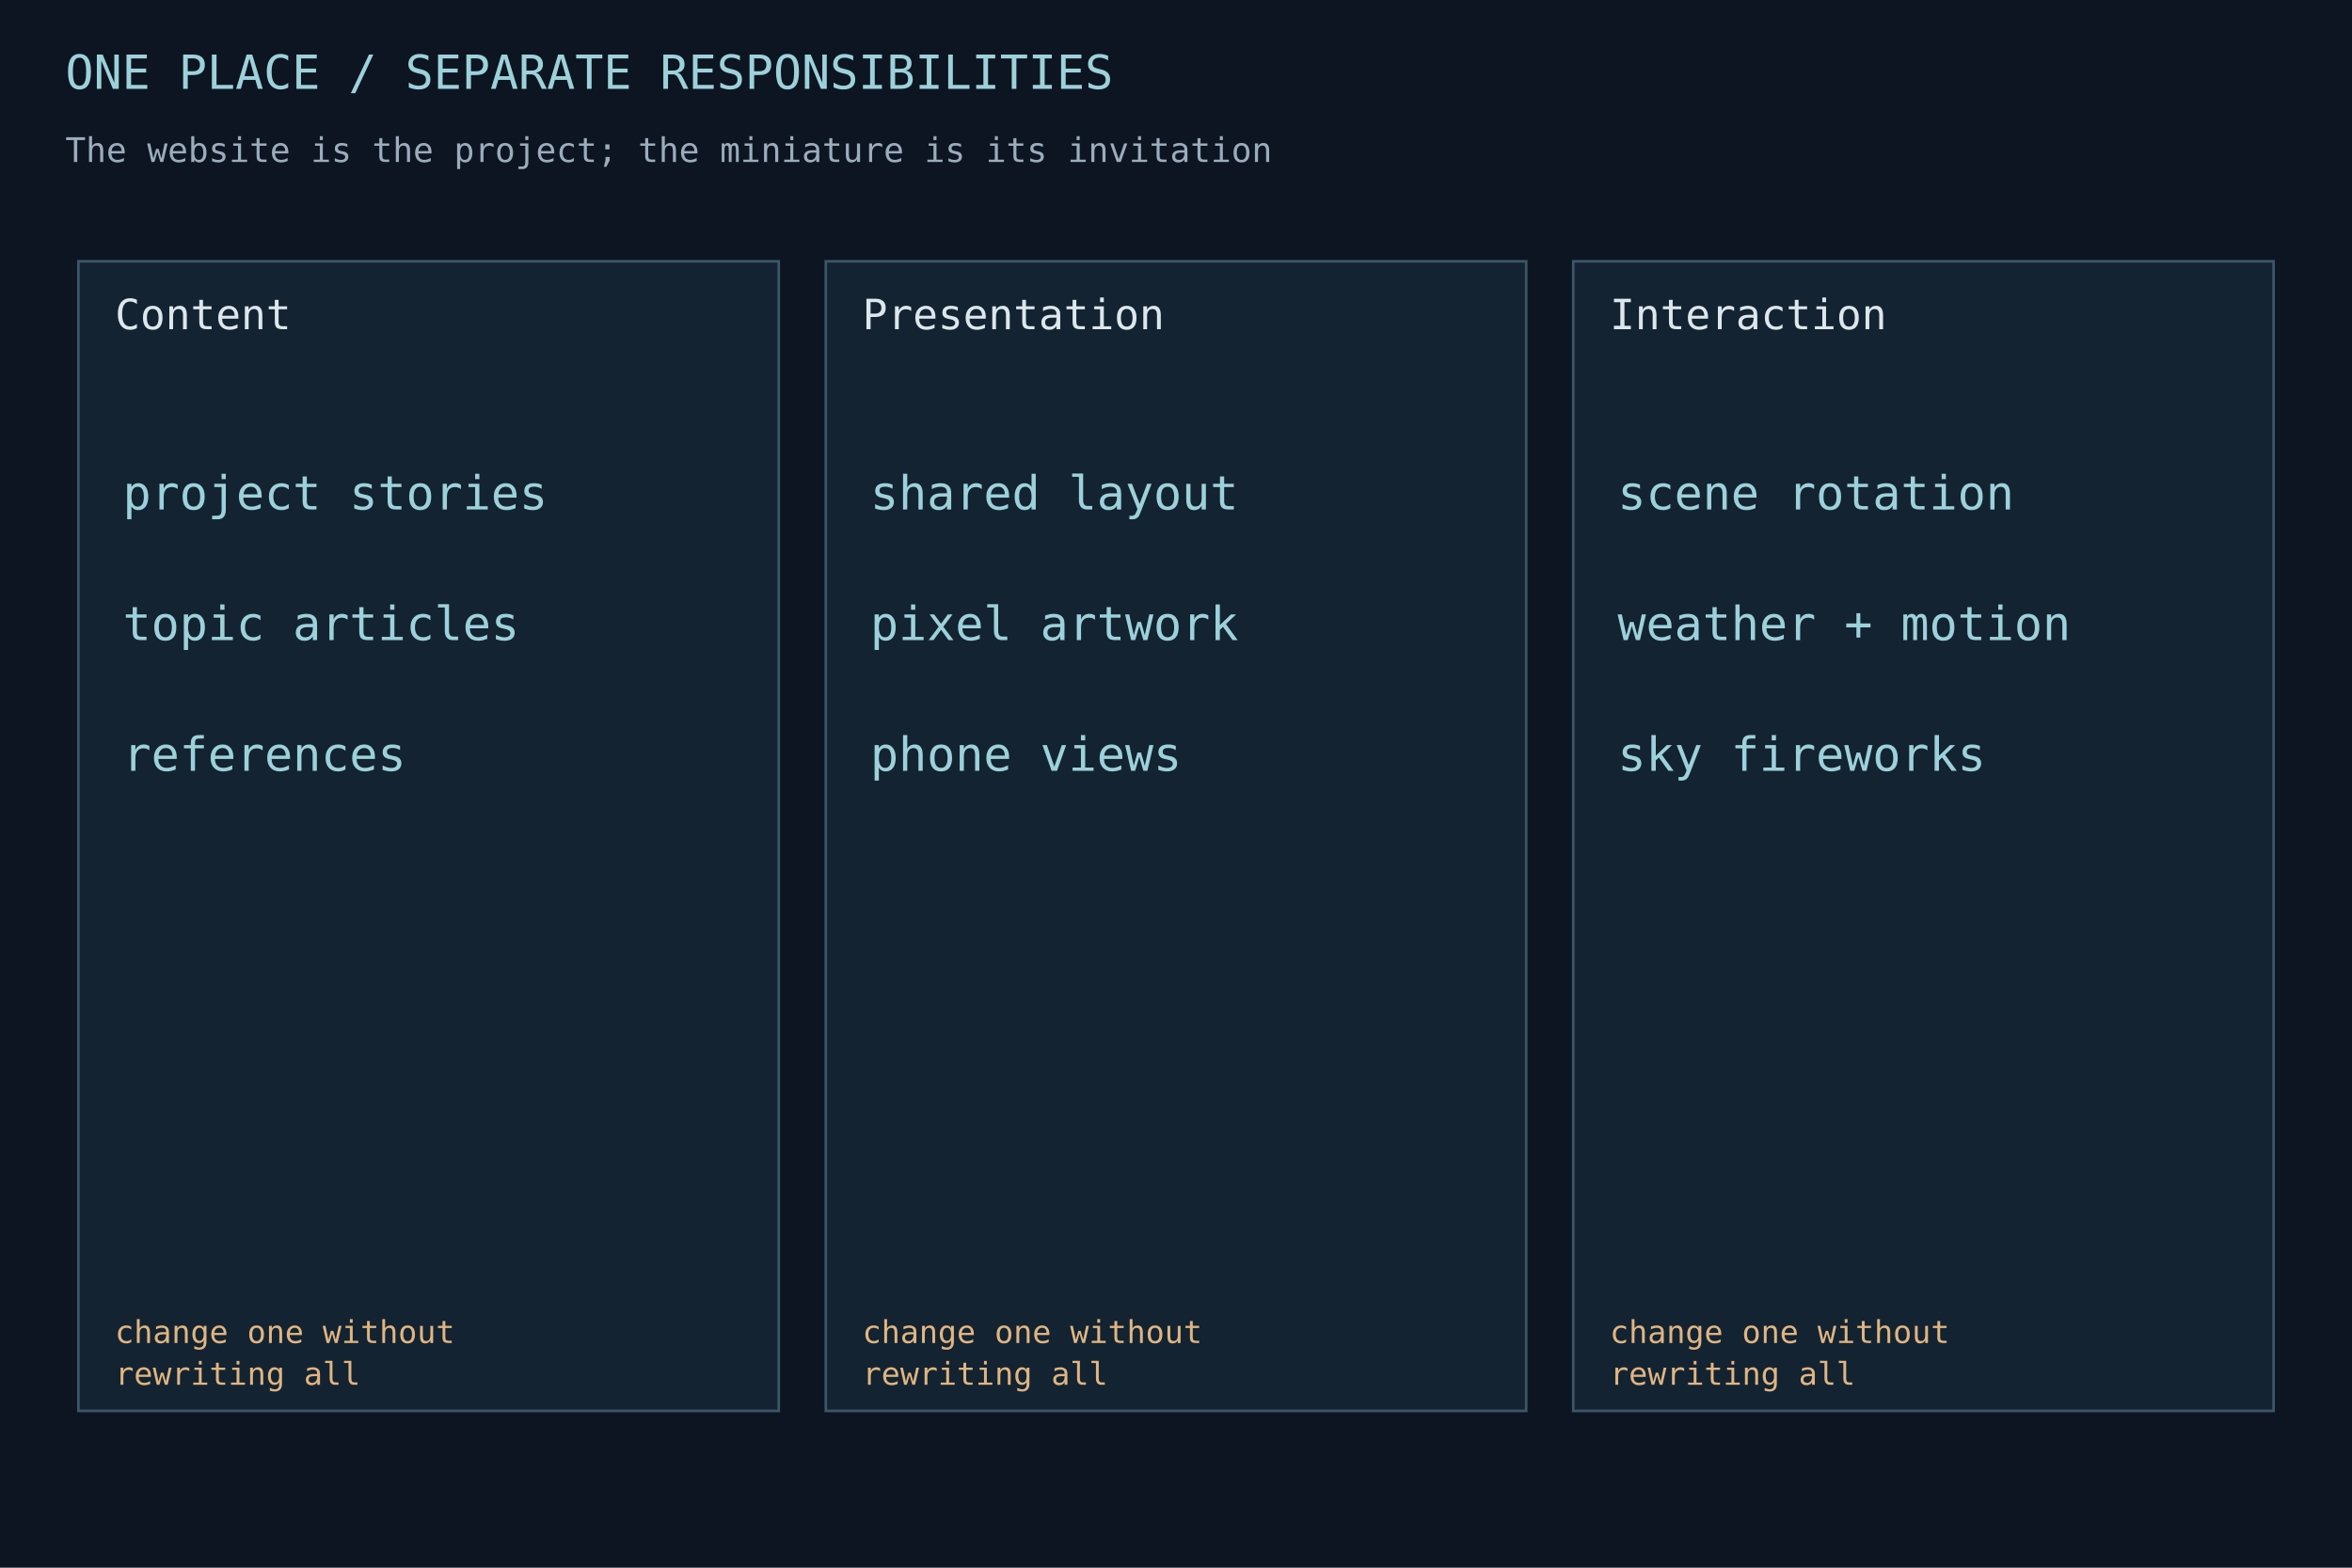
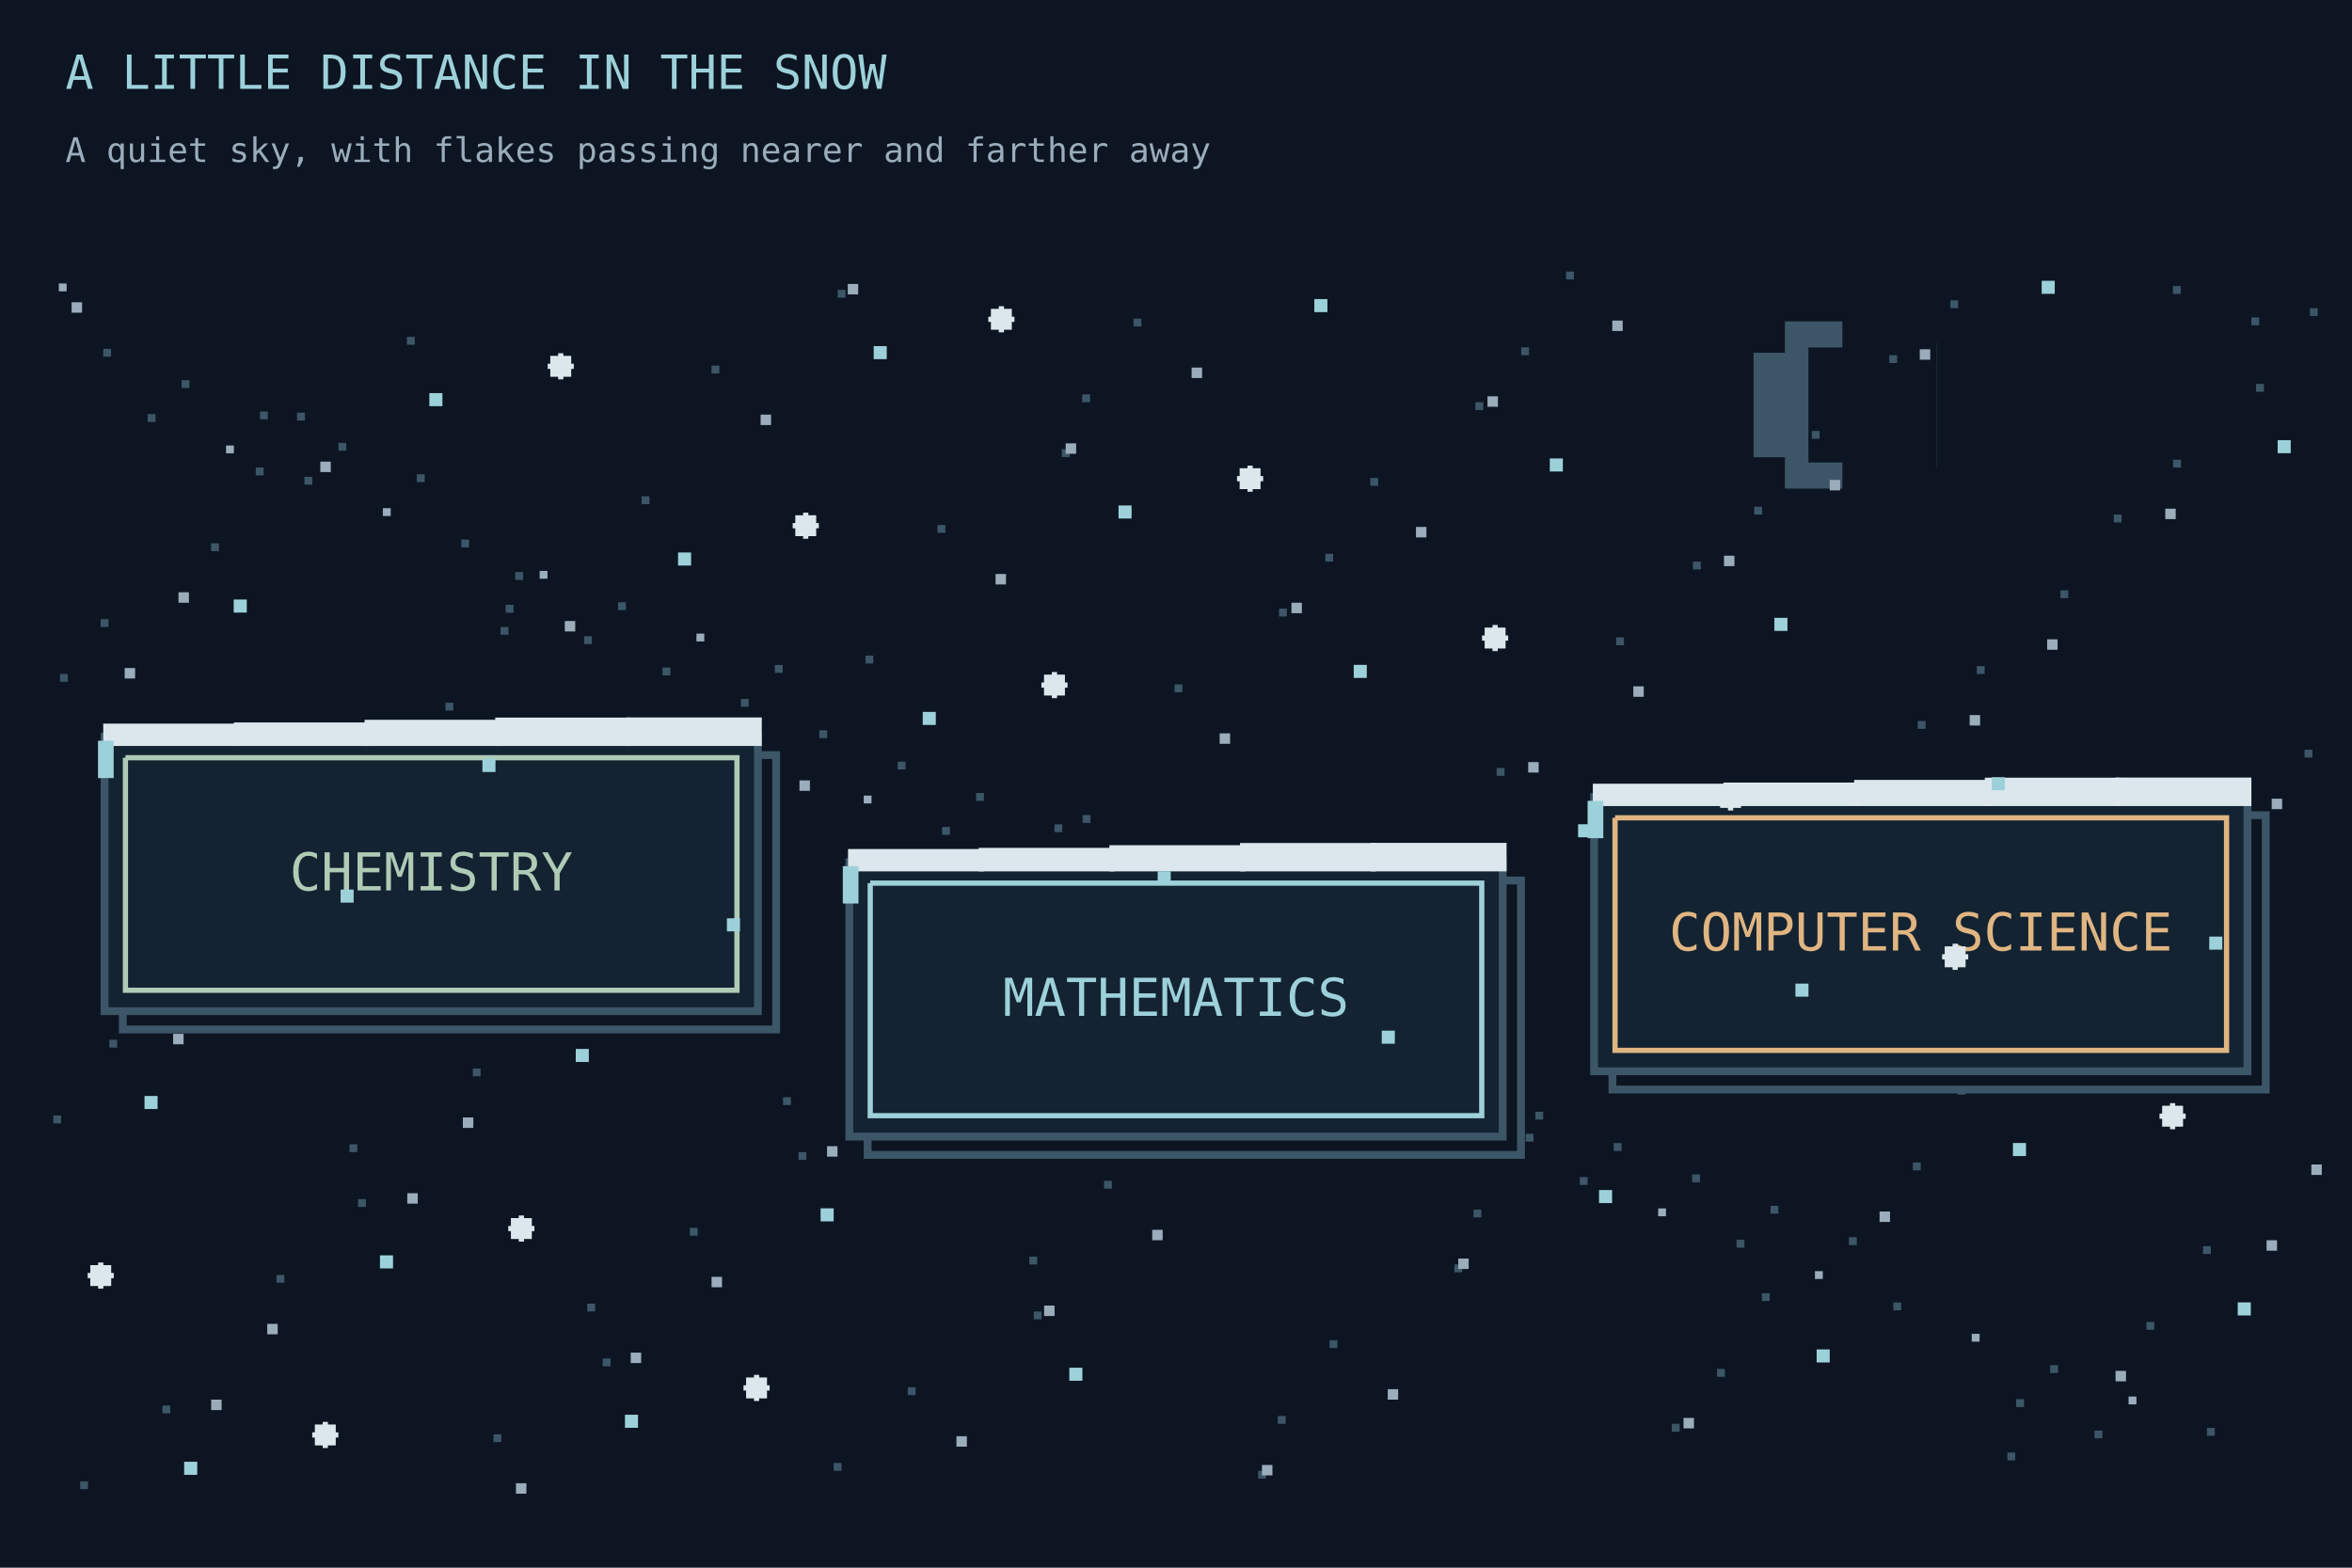
<svg xmlns="http://www.w3.org/2000/svg" width="900" height="600" viewBox="0 0 900 600">
  <rect width="100%" height="100%" fill="#0c1521" />
  <g font-family="ui-monospace, monospace">
-     <text x="25" y="34" font-size="18" fill="#9dd1da" text-anchor="start">ONE PLACE / SEPARATE RESPONSIBILITIES</text>
-     <text x="25" y="62" font-size="13" fill="#9bacbb" text-anchor="start">The website is the project; the miniature is its invitation</text>
-     <rect x="30.0" y="100" width="268.0" height="440" fill="#132331" stroke="#3c5667" stroke-width="1" />
-     <rect x="316.0" y="100" width="268.0" height="440" fill="#132331" stroke="#3c5667" stroke-width="1" />
-     <rect x="602.0" y="100" width="268.0" height="440" fill="#132331" stroke="#3c5667" stroke-width="1" />
-     <text x="44.0" y="126" font-size="16" fill="#dce7ed" text-anchor="start">Content</text>
-     <text x="47.0" y="195" font-size="18" fill="#9dd1da" text-anchor="start">project stories</text>
-     <text x="47.0" y="245" font-size="18" fill="#9dd1da" text-anchor="start">topic articles</text>
-     <text x="47.0" y="295" font-size="18" fill="#9dd1da" text-anchor="start">references</text>
-     <text x="44.0" y="514" font-size="12" fill="#e0b582" text-anchor="start">change one without</text>
-     <text x="44.0" y="530" font-size="12" fill="#e0b582" text-anchor="start">rewriting all</text>
-     <text x="330.0" y="126" font-size="16" fill="#dce7ed" text-anchor="start">Presentation</text>
-     <text x="333.0" y="195" font-size="18" fill="#9dd1da" text-anchor="start">shared layout</text>
-     <text x="333.0" y="245" font-size="18" fill="#9dd1da" text-anchor="start">pixel artwork</text>
-     <text x="333.0" y="295" font-size="18" fill="#9dd1da" text-anchor="start">phone views</text>
-     <text x="330.0" y="514" font-size="12" fill="#e0b582" text-anchor="start">change one without</text>
-     <text x="330.0" y="530" font-size="12" fill="#e0b582" text-anchor="start">rewriting all</text>
-     <text x="616.0" y="126" font-size="16" fill="#dce7ed" text-anchor="start">Interaction</text>
-     <text x="619.0" y="195" font-size="18" fill="#9dd1da" text-anchor="start">scene rotation</text>
-     <text x="619.0" y="245" font-size="18" fill="#9dd1da" text-anchor="start">weather + motion</text>
-     <text x="619.0" y="295" font-size="18" fill="#9dd1da" text-anchor="start">sky fireworks</text>
-     <text x="616.0" y="514" font-size="12" fill="#e0b582" text-anchor="start">change one without</text>
-     <text x="616.0" y="530" font-size="12" fill="#e0b582" text-anchor="start">rewriting all</text>
+     <text x="25" y="34" font-size="18" fill="#9dd1da" text-anchor="start">A LITTLE DISTANCE IN THE SNOW</text>
+     <text x="25" y="62" font-size="13" fill="#9bacbb" text-anchor="start">A quiet sky, with flakes passing nearer and farther away</text>
+     <rect x="23.0" y="109.0" width="2" height="2" fill="#9bacbb" stroke="#9bacbb" stroke-width="1" />
+     <rect x="160.0" y="182.0" width="2" height="2" fill="#3c5667" stroke="#3c5667" stroke-width="1" />
+     <rect x="297.0" y="255.0" width="2" height="2" fill="#3c5667" stroke="#3c5667" stroke-width="1" />
+     <rect x="434.0" y="328.0" width="2" height="2" fill="#3c5667" stroke="#3c5667" stroke-width="1" />
+     <rect x="571.0" y="401.0" width="2" height="2" fill="#9bacbb" stroke="#9bacbb" stroke-width="1" />
+     <rect x="708.0" y="474.0" width="2" height="2" fill="#3c5667" stroke="#3c5667" stroke-width="1" />
+     <rect x="845.0" y="547.0" width="2" height="2" fill="#3c5667" stroke="#3c5667" stroke-width="1" />
+     <rect x="130.0" y="170.0" width="2" height="2" fill="#3c5667" stroke="#3c5667" stroke-width="1" />
+     <rect x="267.0" y="243.0" width="2" height="2" fill="#9bacbb" stroke="#9bacbb" stroke-width="1" />
+     <rect x="404.0" y="316.0" width="2" height="2" fill="#3c5667" stroke="#3c5667" stroke-width="1" />
+     <rect x="541.0" y="389.0" width="2" height="2" fill="#3c5667" stroke="#3c5667" stroke-width="1" />
+     <rect x="678.0" y="462.0" width="2" height="2" fill="#3c5667" stroke="#3c5667" stroke-width="1" />
+     <rect x="815.0" y="535.0" width="2" height="2" fill="#9bacbb" stroke="#9bacbb" stroke-width="1" />
+     <rect x="100.0" y="158.0" width="2" height="2" fill="#3c5667" stroke="#3c5667" stroke-width="1" />
+     <rect x="237.0" y="231.0" width="2" height="2" fill="#3c5667" stroke="#3c5667" stroke-width="1" />
+     <rect x="374.0" y="304.0" width="2" height="2" fill="#3c5667" stroke="#3c5667" stroke-width="1" />
+     <rect x="511.0" y="377.0" width="2" height="2" fill="#9bacbb" stroke="#9bacbb" stroke-width="1" />
+     <rect x="648.0" y="450.0" width="2" height="2" fill="#3c5667" stroke="#3c5667" stroke-width="1" />
+     <rect x="785.0" y="523.0" width="2" height="2" fill="#3c5667" stroke="#3c5667" stroke-width="1" />
+     <rect x="70.0" y="146.0" width="2" height="2" fill="#3c5667" stroke="#3c5667" stroke-width="1" />
+     <rect x="207.0" y="219.0" width="2" height="2" fill="#9bacbb" stroke="#9bacbb" stroke-width="1" />
+     <rect x="344.0" y="292.0" width="2" height="2" fill="#3c5667" stroke="#3c5667" stroke-width="1" />
+     <rect x="481.0" y="365.0" width="2" height="2" fill="#3c5667" stroke="#3c5667" stroke-width="1" />
+     <rect x="618.0" y="438.0" width="2" height="2" fill="#3c5667" stroke="#3c5667" stroke-width="1" />
+     <rect x="755.0" y="511.0" width="2" height="2" fill="#9bacbb" stroke="#9bacbb" stroke-width="1" />
+     <rect x="40.0" y="134.0" width="2" height="2" fill="#3c5667" stroke="#3c5667" stroke-width="1" />
+     <rect x="177.0" y="207.0" width="2" height="2" fill="#3c5667" stroke="#3c5667" stroke-width="1" />
+     <rect x="314.0" y="280.0" width="2" height="2" fill="#3c5667" stroke="#3c5667" stroke-width="1" />
+     <rect x="451.0" y="353.0" width="2" height="2" fill="#9bacbb" stroke="#9bacbb" stroke-width="1" />
+     <rect x="588.0" y="426.0" width="2" height="2" fill="#3c5667" stroke="#3c5667" stroke-width="1" />
+     <rect x="725.0" y="499.0" width="2" height="2" fill="#3c5667" stroke="#3c5667" stroke-width="1" />
+     <rect x="862.0" y="122.0" width="2" height="2" fill="#3c5667" stroke="#3c5667" stroke-width="1" />
+     <rect x="147.0" y="195.0" width="2" height="2" fill="#9bacbb" stroke="#9bacbb" stroke-width="1" />
+     <rect x="284.0" y="268.0" width="2" height="2" fill="#3c5667" stroke="#3c5667" stroke-width="1" />
+     <rect x="421.0" y="341.0" width="2" height="2" fill="#3c5667" stroke="#3c5667" stroke-width="1" />
+     <rect x="558.0" y="414.0" width="2" height="2" fill="#3c5667" stroke="#3c5667" stroke-width="1" />
+     <rect x="695.0" y="487.0" width="2" height="2" fill="#9bacbb" stroke="#9bacbb" stroke-width="1" />
+     <rect x="832.0" y="110.0" width="2" height="2" fill="#3c5667" stroke="#3c5667" stroke-width="1" />
+     <rect x="117.0" y="183.0" width="2" height="2" fill="#3c5667" stroke="#3c5667" stroke-width="1" />
+     <rect x="254.0" y="256.0" width="2" height="2" fill="#3c5667" stroke="#3c5667" stroke-width="1" />
+     <rect x="391.0" y="329.0" width="2" height="2" fill="#9bacbb" stroke="#9bacbb" stroke-width="1" />
+     <rect x="528.0" y="402.0" width="2" height="2" fill="#3c5667" stroke="#3c5667" stroke-width="1" />
+     <rect x="665.0" y="475.0" width="2" height="2" fill="#3c5667" stroke="#3c5667" stroke-width="1" />
+     <rect x="802.0" y="548.0" width="2" height="2" fill="#3c5667" stroke="#3c5667" stroke-width="1" />
+     <rect x="87.0" y="171.0" width="2" height="2" fill="#9bacbb" stroke="#9bacbb" stroke-width="1" />
+     <rect x="224.0" y="244.0" width="2" height="2" fill="#3c5667" stroke="#3c5667" stroke-width="1" />
+     <rect x="361.0" y="317.0" width="2" height="2" fill="#3c5667" stroke="#3c5667" stroke-width="1" />
+     <rect x="498.0" y="390.0" width="2" height="2" fill="#3c5667" stroke="#3c5667" stroke-width="1" />
+     <rect x="635.0" y="463.0" width="2" height="2" fill="#9bacbb" stroke="#9bacbb" stroke-width="1" />
+     <rect x="772.0" y="536.0" width="2" height="2" fill="#3c5667" stroke="#3c5667" stroke-width="1" />
+     <rect x="57.0" y="159.0" width="2" height="2" fill="#3c5667" stroke="#3c5667" stroke-width="1" />
+     <rect x="194.0" y="232.0" width="2" height="2" fill="#3c5667" stroke="#3c5667" stroke-width="1" />
+     <rect x="331.0" y="305.0" width="2" height="2" fill="#9bacbb" stroke="#9bacbb" stroke-width="1" />
+     <rect x="468.0" y="378.0" width="2" height="2" fill="#3c5667" stroke="#3c5667" stroke-width="1" />
+     <rect x="605.0" y="451.0" width="2" height="2" fill="#3c5667" stroke="#3c5667" stroke-width="1" />
+     <polygon points="683.00,123.00 723.00,123.00 723.00,131.00 741.00,131.00 741.00,179.00 723.00,179.00 723.00,187.00 683.00,187.00 683.00,175.00 671.00,175.00 671.00,135.00 683.00,135.00" fill="#3c5667" />
+     <polygon points="705.00,121.00 741.00,121.00 741.00,189.00 705.00,189.00 705.00,177.00 692.00,177.00 692.00,133.00 705.00,133.00" fill="#0c1521" />
+     <rect x="884.38" y="118.44" width="2" height="2" fill="#3c5667" stroke="#3c5667" stroke-width="1" />
+     <rect x="98.373" y="179.44" width="2" height="2" fill="#3c5667" stroke="#3c5667" stroke-width="1" />
+     <rect x="192.056" y="240.44" width="2" height="2" fill="#3c5667" stroke="#3c5667" stroke-width="1" />
+     <rect x="287.228" y="301.44" width="2" height="2" fill="#3c5667" stroke="#3c5667" stroke-width="1" />
+     <rect x="380.986" y="362.44" width="2" height="2" fill="#3c5667" stroke="#3c5667" stroke-width="1" />
+     <rect x="471.091" y="423.44" width="2" height="2" fill="#3c5667" stroke="#3c5667" stroke-width="1" />
+     <rect x="557.025" y="484.44" width="2" height="2" fill="#3c5667" stroke="#3c5667" stroke-width="1" />
+     <rect x="640.229" y="545.44" width="2" height="2" fill="#3c5667" stroke="#3c5667" stroke-width="1" />
+     <rect x="723.429" y="136.44" width="2" height="2" fill="#3c5667" stroke="#3c5667" stroke-width="1" />
+     <rect x="809.353" y="197.44" width="2" height="2" fill="#3c5667" stroke="#3c5667" stroke-width="1" />
+     <rect x="23.448" y="258.44" width="2" height="2" fill="#3c5667" stroke="#3c5667" stroke-width="1" />
+     <rect x="117.198" y="319.44" width="2" height="2" fill="#3c5667" stroke="#3c5667" stroke-width="1" />
+     <rect x="212.37" y="380.44" width="2" height="2" fill="#3c5667" stroke="#3c5667" stroke-width="1" />
+     <rect x="306.061" y="441.44" width="2" height="2" fill="#3c5667" stroke="#3c5667" stroke-width="1" />
+     <rect x="396.064" y="502.44" width="2" height="2" fill="#3c5667" stroke="#3c5667" stroke-width="1" />
+     <rect x="481.908" y="563.44" width="2" height="2" fill="#3c5667" stroke="#3c5667" stroke-width="1" />
+     <rect x="565.077" y="154.44" width="2" height="2" fill="#3c5667" stroke="#3c5667" stroke-width="1" />
+     <rect x="648.314" y="215.44" width="2" height="2" fill="#3c5667" stroke="#3c5667" stroke-width="1" />
+     <rect x="734.329" y="276.44" width="2" height="2" fill="#3c5667" stroke="#3c5667" stroke-width="1" />
+     <rect x="824.525" y="337.44" width="2" height="2" fill="#3c5667" stroke="#3c5667" stroke-width="1" />
+     <rect x="42.341" y="398.44" width="2" height="2" fill="#3c5667" stroke="#3c5667" stroke-width="1" />
+     <rect x="137.512" y="459.44" width="2" height="2" fill="#3c5667" stroke="#3c5667" stroke-width="1" />
+     <rect x="231.134" y="520.44" width="2" height="2" fill="#3c5667" stroke="#3c5667" stroke-width="1" />
+     <rect x="321.035" y="111.44" width="2" height="2" fill="#3c5667" stroke="#3c5667" stroke-width="1" />
+     <rect x="406.79" y="172.44" width="2" height="2" fill="#3c5667" stroke="#3c5667" stroke-width="1" />
+     <rect x="489.926" y="233.44" width="2" height="2" fill="#3c5667" stroke="#3c5667" stroke-width="1" />
+     <rect x="573.201" y="294.44" width="2" height="2" fill="#3c5667" stroke="#3c5667" stroke-width="1" />
+     <rect x="659.306" y="355.44" width="2" height="2" fill="#3c5667" stroke="#3c5667" stroke-width="1" />
+     <rect x="749.605" y="416.44" width="2" height="2" fill="#3c5667" stroke="#3c5667" stroke-width="1" />
+     <rect x="843.485" y="477.44" width="2" height="2" fill="#3c5667" stroke="#3c5667" stroke-width="1" />
+     <rect x="62.652" y="538.44" width="2" height="2" fill="#3c5667" stroke="#3c5667" stroke-width="1" />
+     <rect x="156.205" y="129.44" width="2" height="2" fill="#3c5667" stroke="#3c5667" stroke-width="1" />
+     <rect x="246.003" y="190.44" width="2" height="2" fill="#3c5667" stroke="#3c5667" stroke-width="1" />
+     <rect x="331.671" y="251.44" width="2" height="2" fill="#3c5667" stroke="#3c5667" stroke-width="1" />
+     <rect x="414.775" y="312.44" width="2" height="2" fill="#3c5667" stroke="#3c5667" stroke-width="1" />
+     <rect x="498.089" y="373.44" width="2" height="2" fill="#3c5667" stroke="#3c5667" stroke-width="1" />
+     <rect x="584.287" y="434.44" width="2" height="2" fill="#3c5667" stroke="#3c5667" stroke-width="1" />
+     <rect x="674.687" y="495.44" width="2" height="2" fill="#3c5667" stroke="#3c5667" stroke-width="1" />
+     <rect x="768.63" y="556.44" width="2" height="2" fill="#3c5667" stroke="#3c5667" stroke-width="1" />
+     <rect x="863.791" y="147.44" width="2" height="2" fill="#3c5667" stroke="#3c5667" stroke-width="1" />
+     <rect x="81.274" y="208.44" width="2" height="2" fill="#3c5667" stroke="#3c5667" stroke-width="1" />
+     <rect x="170.969" y="269.44" width="2" height="2" fill="#3c5667" stroke="#3c5667" stroke-width="1" />
+     <rect x="256.549" y="330.44" width="2" height="2" fill="#3c5667" stroke="#3c5667" stroke-width="1" />
+     <rect x="339.624" y="391.44" width="2" height="2" fill="#3c5667" stroke="#3c5667" stroke-width="1" />
+     <rect x="422.979" y="452.44" width="2" height="2" fill="#3c5667" stroke="#3c5667" stroke-width="1" />
+     <rect x="509.27" y="513.44" width="2" height="2" fill="#3c5667" stroke="#3c5667" stroke-width="1" />
+     <rect x="599.77" y="104.44" width="2" height="2" fill="#3c5667" stroke="#3c5667" stroke-width="1" />
+     <rect x="693.775" y="165.44" width="2" height="2" fill="#3c5667" stroke="#3c5667" stroke-width="1" />
+     <rect x="788.93" y="226.44" width="2" height="2" fill="#3c5667" stroke="#3c5667" stroke-width="1" />
+     <rect x="882.34" y="287.44" width="2" height="2" fill="#3c5667" stroke="#3c5667" stroke-width="1" />
+     <rect x="95.932" y="348.44" width="2" height="2" fill="#3c5667" stroke="#3c5667" stroke-width="1" />
+     <rect x="181.427" y="409.44" width="2" height="2" fill="#3c5667" stroke="#3c5667" stroke-width="1" />
+     <rect x="264.473" y="470.44" width="2" height="2" fill="#3c5667" stroke="#3c5667" stroke-width="1" />
+     <rect x="347.871" y="531.44" width="2" height="2" fill="#3c5667" stroke="#3c5667" stroke-width="1" />
+     <rect x="434.255" y="122.44" width="2" height="2" fill="#3c5667" stroke="#3c5667" stroke-width="1" />
+     <rect x="524.856" y="183.44" width="2" height="2" fill="#3c5667" stroke="#3c5667" stroke-width="1" />
+     <rect x="618.921" y="244.44" width="2" height="2" fill="#3c5667" stroke="#3c5667" stroke-width="1" />
+     <rect x="714.067" y="305.44" width="2" height="2" fill="#3c5667" stroke="#3c5667" stroke-width="1" />
+     <rect x="807.404" y="366.44" width="2" height="2" fill="#3c5667" stroke="#3c5667" stroke-width="1" />
+     <rect x="20.893" y="427.44" width="2" height="2" fill="#3c5667" stroke="#3c5667" stroke-width="1" />
+     <rect x="106.303" y="488.44" width="2" height="2" fill="#3c5667" stroke="#3c5667" stroke-width="1" />
+     <rect x="189.322" y="549.44" width="2" height="2" fill="#3c5667" stroke="#3c5667" stroke-width="1" />
+     <rect x="272.765" y="140.44" width="2" height="2" fill="#3c5667" stroke="#3c5667" stroke-width="1" />
+     <rect x="359.243" y="201.44" width="2" height="2" fill="#3c5667" stroke="#3c5667" stroke-width="1" />
+     <rect x="449.944" y="262.44" width="2" height="2" fill="#3c5667" stroke="#3c5667" stroke-width="1" />
+     <rect x="544.068" y="323.44" width="2" height="2" fill="#3c5667" stroke="#3c5667" stroke-width="1" />
+     <rect x="639.204" y="384.44" width="2" height="2" fill="#3c5667" stroke="#3c5667" stroke-width="1" />
+     <rect x="732.466" y="445.44" width="2" height="2" fill="#3c5667" stroke="#3c5667" stroke-width="1" />
+     <rect x="821.851" y="506.44" width="2" height="2" fill="#3c5667" stroke="#3c5667" stroke-width="1" />
+     <rect x="31.177" y="567.44" width="2" height="2" fill="#3c5667" stroke="#3c5667" stroke-width="1" />
+     <rect x="114.172" y="158.44" width="2" height="2" fill="#3c5667" stroke="#3c5667" stroke-width="1" />
+     <rect x="197.66" y="219.44" width="2" height="2" fill="#3c5667" stroke="#3c5667" stroke-width="1" />
+     <rect x="284.234" y="280.44" width="2" height="2" fill="#3c5667" stroke="#3c5667" stroke-width="1" />
+     <rect x="375.034" y="341.44" width="2" height="2" fill="#3c5667" stroke="#3c5667" stroke-width="1" />
+     <rect x="469.215" y="402.44" width="2" height="2" fill="#3c5667" stroke="#3c5667" stroke-width="1" />
+     <rect x="564.339" y="463.44" width="2" height="2" fill="#3c5667" stroke="#3c5667" stroke-width="1" />
+     <rect x="657.526" y="524.44" width="2" height="2" fill="#3c5667" stroke="#3c5667" stroke-width="1" />
+     <rect x="746.807" y="115.44" width="2" height="2" fill="#3c5667" stroke="#3c5667" stroke-width="1" />
+     <rect x="832.05" y="176.44" width="2" height="2" fill="#3c5667" stroke="#3c5667" stroke-width="1" />
+     <rect x="39.022" y="237.44" width="2" height="2" fill="#3c5667" stroke="#3c5667" stroke-width="1" />
+     <rect x="122.557" y="298.44" width="2" height="2" fill="#3c5667" stroke="#3c5667" stroke-width="1" />
+     <rect x="209.227" y="359.44" width="2" height="2" fill="#3c5667" stroke="#3c5667" stroke-width="1" />
+     <rect x="300.127" y="420.44" width="2" height="2" fill="#3c5667" stroke="#3c5667" stroke-width="1" />
+     <rect x="394.363" y="481.44" width="2" height="2" fill="#3c5667" stroke="#3c5667" stroke-width="1" />
+     <rect x="489.473" y="542.44" width="2" height="2" fill="#3c5667" stroke="#3c5667" stroke-width="1" />
+     <rect x="582.583" y="133.44" width="2" height="2" fill="#3c5667" stroke="#3c5667" stroke-width="1" />
+     <rect x="671.76" y="194.44" width="2" height="2" fill="#3c5667" stroke="#3c5667" stroke-width="1" />
+     <rect x="756.922" y="255.44" width="2" height="2" fill="#3c5667" stroke="#3c5667" stroke-width="1" />
+     <rect x="839.872" y="316.44" width="2" height="2" fill="#3c5667" stroke="#3c5667" stroke-width="1" />
+     <rect x="47.457" y="377.44" width="2" height="2" fill="#3c5667" stroke="#3c5667" stroke-width="1" />
+     <rect x="134.223" y="438.44" width="2" height="2" fill="#3c5667" stroke="#3c5667" stroke-width="1" />
+     <rect x="225.221" y="499.44" width="2" height="2" fill="#3c5667" stroke="#3c5667" stroke-width="1" />
+     <rect x="319.511" y="560.44" width="2" height="2" fill="#3c5667" stroke="#3c5667" stroke-width="1" />
+     <rect x="414.605" y="151.44" width="2" height="2" fill="#3c5667" stroke="#3c5667" stroke-width="1" />
+     <rect x="507.638" y="212.44" width="2" height="2" fill="#3c5667" stroke="#3c5667" stroke-width="1" />
+     <rect x="68.797" y="227.18" width="3" height="3" fill="#9bacbb" stroke="#9bacbb" stroke-width="1" />
+     <rect x="158.79" y="288.18" width="3" height="3" fill="#9bacbb" stroke="#9bacbb" stroke-width="1" />
+     <rect x="252.473" y="349.18" width="3" height="3" fill="#9bacbb" stroke="#9bacbb" stroke-width="1" />
+     <rect x="347.645" y="410.18" width="3" height="3" fill="#9bacbb" stroke="#9bacbb" stroke-width="1" />
+     <rect x="441.402" y="471.18" width="3" height="3" fill="#9bacbb" stroke="#9bacbb" stroke-width="1" />
+     <rect x="531.508" y="532.18" width="3" height="3" fill="#9bacbb" stroke="#9bacbb" stroke-width="1" />
+     <rect x="617.442" y="123.18" width="3" height="3" fill="#9bacbb" stroke="#9bacbb" stroke-width="1" />
+     <rect x="700.646" y="184.18" width="3" height="3" fill="#9bacbb" stroke="#9bacbb" stroke-width="1" />
+     <rect x="783.846" y="245.18" width="3" height="3" fill="#9bacbb" stroke="#9bacbb" stroke-width="1" />
+     <rect x="869.77" y="306.18" width="3" height="3" fill="#9bacbb" stroke="#9bacbb" stroke-width="1" />
+     <rect x="83.865" y="367.18" width="3" height="3" fill="#9bacbb" stroke="#9bacbb" stroke-width="1" />
+     <rect x="177.615" y="428.18" width="3" height="3" fill="#9bacbb" stroke="#9bacbb" stroke-width="1" />
+     <rect x="272.787" y="489.18" width="3" height="3" fill="#9bacbb" stroke="#9bacbb" stroke-width="1" />
+     <rect x="366.478" y="550.18" width="3" height="3" fill="#9bacbb" stroke="#9bacbb" stroke-width="1" />
+     <rect x="456.481" y="141.18" width="3" height="3" fill="#9bacbb" stroke="#9bacbb" stroke-width="1" />
+     <rect x="542.325" y="202.18" width="3" height="3" fill="#9bacbb" stroke="#9bacbb" stroke-width="1" />
+     <rect x="625.494" y="263.18" width="3" height="3" fill="#9bacbb" stroke="#9bacbb" stroke-width="1" />
+     <rect x="708.731" y="324.18" width="3" height="3" fill="#9bacbb" stroke="#9bacbb" stroke-width="1" />
+     <rect x="794.745" y="385.18" width="3" height="3" fill="#9bacbb" stroke="#9bacbb" stroke-width="1" />
+     <rect x="884.942" y="446.18" width="3" height="3" fill="#9bacbb" stroke="#9bacbb" stroke-width="1" />
+     <rect x="102.758" y="507.18" width="3" height="3" fill="#9bacbb" stroke="#9bacbb" stroke-width="1" />
+     <rect x="197.929" y="568.18" width="3" height="3" fill="#9bacbb" stroke="#9bacbb" stroke-width="1" />
+     <rect x="291.551" y="159.18" width="3" height="3" fill="#9bacbb" stroke="#9bacbb" stroke-width="1" />
+     <rect x="381.452" y="220.18" width="3" height="3" fill="#9bacbb" stroke="#9bacbb" stroke-width="1" />
+     <rect x="467.207" y="281.18" width="3" height="3" fill="#9bacbb" stroke="#9bacbb" stroke-width="1" />
+     <rect x="550.343" y="342.18" width="3" height="3" fill="#9bacbb" stroke="#9bacbb" stroke-width="1" />
+     <rect x="633.617" y="403.18" width="3" height="3" fill="#9bacbb" stroke="#9bacbb" stroke-width="1" />
+     <rect x="719.723" y="464.18" width="3" height="3" fill="#9bacbb" stroke="#9bacbb" stroke-width="1" />
+     <rect x="810.022" y="525.18" width="3" height="3" fill="#9bacbb" stroke="#9bacbb" stroke-width="1" />
+     <rect x="27.902" y="116.18" width="3" height="3" fill="#9bacbb" stroke="#9bacbb" stroke-width="1" />
+     <rect x="123.069" y="177.18" width="3" height="3" fill="#9bacbb" stroke="#9bacbb" stroke-width="1" />
+     <rect x="216.622" y="238.18" width="3" height="3" fill="#9bacbb" stroke="#9bacbb" stroke-width="1" />
+     <rect x="306.42" y="299.18" width="3" height="3" fill="#9bacbb" stroke="#9bacbb" stroke-width="1" />
+     <rect x="392.087" y="360.18" width="3" height="3" fill="#9bacbb" stroke="#9bacbb" stroke-width="1" />
+     <rect x="475.192" y="421.18" width="3" height="3" fill="#9bacbb" stroke="#9bacbb" stroke-width="1" />
+     <rect x="558.506" y="482.18" width="3" height="3" fill="#9bacbb" stroke="#9bacbb" stroke-width="1" />
+     <rect x="644.704" y="543.18" width="3" height="3" fill="#9bacbb" stroke="#9bacbb" stroke-width="1" />
+     <rect x="735.103" y="134.18" width="3" height="3" fill="#9bacbb" stroke="#9bacbb" stroke-width="1" />
+     <rect x="829.047" y="195.18" width="3" height="3" fill="#9bacbb" stroke="#9bacbb" stroke-width="1" />
+     <rect x="48.208" y="256.18" width="3" height="3" fill="#9bacbb" stroke="#9bacbb" stroke-width="1" />
+     <rect x="141.691" y="317.18" width="3" height="3" fill="#9bacbb" stroke="#9bacbb" stroke-width="1" />
+     <rect x="231.386" y="378.18" width="3" height="3" fill="#9bacbb" stroke="#9bacbb" stroke-width="1" />
+     <rect x="316.966" y="439.18" width="3" height="3" fill="#9bacbb" stroke="#9bacbb" stroke-width="1" />
+     <rect x="400.041" y="500.18" width="3" height="3" fill="#9bacbb" stroke="#9bacbb" stroke-width="1" />
+     <rect x="483.396" y="561.18" width="3" height="3" fill="#9bacbb" stroke="#9bacbb" stroke-width="1" />
+     <rect x="569.687" y="152.18" width="3" height="3" fill="#9bacbb" stroke="#9bacbb" stroke-width="1" />
+     <rect x="660.187" y="213.18" width="3" height="3" fill="#9bacbb" stroke="#9bacbb" stroke-width="1" />
+     <rect x="754.192" y="274.18" width="3" height="3" fill="#9bacbb" stroke="#9bacbb" stroke-width="1" />
+     <rect x="849.347" y="335.18" width="3" height="3" fill="#9bacbb" stroke="#9bacbb" stroke-width="1" />
+     <rect x="66.757" y="396.18" width="3" height="3" fill="#9bacbb" stroke="#9bacbb" stroke-width="1" />
+     <rect x="156.349" y="457.18" width="3" height="3" fill="#9bacbb" stroke="#9bacbb" stroke-width="1" />
+     <rect x="241.844" y="518.18" width="3" height="3" fill="#9bacbb" stroke="#9bacbb" stroke-width="1" />
+     <rect x="324.89" y="109.18" width="3" height="3" fill="#9bacbb" stroke="#9bacbb" stroke-width="1" />
+     <rect x="408.288" y="170.18" width="3" height="3" fill="#9bacbb" stroke="#9bacbb" stroke-width="1" />
+     <rect x="494.672" y="231.18" width="3" height="3" fill="#9bacbb" stroke="#9bacbb" stroke-width="1" />
+     <rect x="585.273" y="292.18" width="3" height="3" fill="#9bacbb" stroke="#9bacbb" stroke-width="1" />
+     <rect x="679.338" y="353.18" width="3" height="3" fill="#9bacbb" stroke="#9bacbb" stroke-width="1" />
+     <rect x="774.484" y="414.18" width="3" height="3" fill="#9bacbb" stroke="#9bacbb" stroke-width="1" />
+     <rect x="867.821" y="475.18" width="3" height="3" fill="#9bacbb" stroke="#9bacbb" stroke-width="1" />
+     <rect x="81.31" y="536.18" width="3" height="3" fill="#9bacbb" stroke="#9bacbb" stroke-width="1" />
+     <rect x="47" y="289" width="250" height="105" fill="#0c1521" stroke="#3c5667" stroke-width="3" />
+     <rect x="40" y="282" width="250" height="105" fill="#132331" stroke="#3c5667" stroke-width="3" />
+     <polyline points="48.00,290.00 282.00,290.00 282.00,379.00 48.00,379.00 48.00,290.00" fill="none" stroke="#afcbb6" stroke-width="2" />
+     <text x="165.0" y="340.8" font-size="20" fill="#afcbb6" text-anchor="middle">CHEMISTRY</text>
+     <rect x="40.0" y="277.45" width="51.0" height="7.55" fill="#dce7ed" stroke="#dce7ed" stroke-width="1" />
+     <rect x="90.0" y="277.002" width="51.0" height="7.998" fill="#dce7ed" stroke="#dce7ed" stroke-width="1" />
+     <rect x="140.0" y="275.987" width="51.0" height="9.013" fill="#dce7ed" stroke="#dce7ed" stroke-width="1" />
+     <rect x="190.0" y="275.145" width="51.0" height="9.855" fill="#dce7ed" stroke="#dce7ed" stroke-width="1" />
+     <rect x="240.0" y="275.093" width="51.0" height="9.907" fill="#dce7ed" stroke="#dce7ed" stroke-width="1" />
+     <rect x="38" y="284" width="5" height="13.3" fill="#9dd1da" stroke="#9dd1da" stroke-width="1" />
+     <rect x="332" y="337" width="250" height="105" fill="#0c1521" stroke="#3c5667" stroke-width="3" />
+     <rect x="325" y="330" width="250" height="105" fill="#132331" stroke="#3c5667" stroke-width="3" />
+     <polyline points="333.00,338.00 567.00,338.00 567.00,427.00 333.00,427.00 333.00,338.00" fill="none" stroke="#9dd1da" stroke-width="2" />
+     <text x="450.0" y="388.8" font-size="20" fill="#9dd1da" text-anchor="middle">MATHEMATICS</text>
+     <rect x="325.0" y="325.45" width="51.0" height="7.55" fill="#dce7ed" stroke="#dce7ed" stroke-width="1" />
+     <rect x="375.0" y="325.002" width="51.0" height="7.998" fill="#dce7ed" stroke="#dce7ed" stroke-width="1" />
+     <rect x="425.0" y="323.987" width="51.0" height="9.013" fill="#dce7ed" stroke="#dce7ed" stroke-width="1" />
+     <rect x="475.0" y="323.145" width="51.0" height="9.855" fill="#dce7ed" stroke="#dce7ed" stroke-width="1" />
+     <rect x="525.0" y="323.093" width="51.0" height="9.907" fill="#dce7ed" stroke="#dce7ed" stroke-width="1" />
+     <rect x="323" y="332" width="5" height="13.3" fill="#9dd1da" stroke="#9dd1da" stroke-width="1" />
+     <rect x="617" y="312" width="250" height="105" fill="#0c1521" stroke="#3c5667" stroke-width="3" />
+     <rect x="610" y="305" width="250" height="105" fill="#132331" stroke="#3c5667" stroke-width="3" />
+     <polyline points="618.00,313.00 852.00,313.00 852.00,402.00 618.00,402.00 618.00,313.00" fill="none" stroke="#e0b582" stroke-width="2" />
+     <text x="735.0" y="363.8" font-size="20" fill="#e0b582" text-anchor="middle">COMPUTER SCIENCE</text>
+     <rect x="610.0" y="300.45" width="51.0" height="7.55" fill="#dce7ed" stroke="#dce7ed" stroke-width="1" />
+     <rect x="660.0" y="300.002" width="51.0" height="7.998" fill="#dce7ed" stroke="#dce7ed" stroke-width="1" />
+     <rect x="710.0" y="298.987" width="51.0" height="9.013" fill="#dce7ed" stroke="#dce7ed" stroke-width="1" />
+     <rect x="760.0" y="298.145" width="51.0" height="9.855" fill="#dce7ed" stroke="#dce7ed" stroke-width="1" />
+     <rect x="810.0" y="298.093" width="51.0" height="9.907" fill="#dce7ed" stroke="#dce7ed" stroke-width="1" />
+     <rect x="608" y="307" width="5" height="13.3" fill="#9dd1da" stroke="#9dd1da" stroke-width="1" />
+     <rect x="130.827" y="340.96" width="4" height="4" fill="#9dd1da" stroke="#9dd1da" stroke-width="1" />
+     <rect x="220.819" y="401.96" width="4" height="4" fill="#9dd1da" stroke="#9dd1da" stroke-width="1" />
+     <rect x="314.503" y="462.96" width="4" height="4" fill="#9dd1da" stroke="#9dd1da" stroke-width="1" />
+     <rect x="409.675" y="523.96" width="4" height="4" fill="#9dd1da" stroke="#9dd1da" stroke-width="1" />
+     <rect x="503.432" y="114.96" width="4" height="4" fill="#9dd1da" stroke="#9dd1da" stroke-width="1" />
+     <rect x="593.538" y="175.96" width="4" height="4" fill="#9dd1da" stroke="#9dd1da" stroke-width="1" />
+     <rect x="679.471" y="236.96" width="4" height="4" fill="#9dd1da" stroke="#9dd1da" stroke-width="1" />
+     <rect x="762.675" y="297.96" width="4" height="4" fill="#9dd1da" stroke="#9dd1da" stroke-width="1" />
+     <rect x="845.875" y="358.96" width="4" height="4" fill="#9dd1da" stroke="#9dd1da" stroke-width="1" />
+     <rect x="55.8" y="419.96" width="4" height="4" fill="#9dd1da" stroke="#9dd1da" stroke-width="1" />
+     <rect x="145.894" y="480.96" width="4" height="4" fill="#9dd1da" stroke="#9dd1da" stroke-width="1" />
+     <rect x="239.645" y="541.96" width="4" height="4" fill="#9dd1da" stroke="#9dd1da" stroke-width="1" />
+     <rect x="334.817" y="132.96" width="4" height="4" fill="#9dd1da" stroke="#9dd1da" stroke-width="1" />
+     <rect x="428.507" y="193.96" width="4" height="4" fill="#9dd1da" stroke="#9dd1da" stroke-width="1" />
+     <rect x="518.511" y="254.96" width="4" height="4" fill="#9dd1da" stroke="#9dd1da" stroke-width="1" />
+     <rect x="604.355" y="315.96" width="4" height="4" fill="#9dd1da" stroke="#9dd1da" stroke-width="1" />
+     <rect x="687.524" y="376.96" width="4" height="4" fill="#9dd1da" stroke="#9dd1da" stroke-width="1" />
+     <rect x="770.76" y="437.96" width="4" height="4" fill="#9dd1da" stroke="#9dd1da" stroke-width="1" />
+     <rect x="856.775" y="498.96" width="4" height="4" fill="#9dd1da" stroke="#9dd1da" stroke-width="1" />
+     <rect x="70.972" y="559.96" width="4" height="4" fill="#9dd1da" stroke="#9dd1da" stroke-width="1" />
+     <rect x="164.788" y="150.96" width="4" height="4" fill="#9dd1da" stroke="#9dd1da" stroke-width="1" />
+     <rect x="259.958" y="211.96" width="4" height="4" fill="#9dd1da" stroke="#9dd1da" stroke-width="1" />
+     <rect x="353.581" y="272.96" width="4" height="4" fill="#9dd1da" stroke="#9dd1da" stroke-width="1" />
+     <rect x="443.481" y="333.96" width="4" height="4" fill="#9dd1da" stroke="#9dd1da" stroke-width="1" />
+     <rect x="529.237" y="394.96" width="4" height="4" fill="#9dd1da" stroke="#9dd1da" stroke-width="1" />
+     <rect x="612.373" y="455.96" width="4" height="4" fill="#9dd1da" stroke="#9dd1da" stroke-width="1" />
+     <rect x="695.647" y="516.96" width="4" height="4" fill="#9dd1da" stroke="#9dd1da" stroke-width="1" />
+     <rect x="781.753" y="107.96" width="4" height="4" fill="#9dd1da" stroke="#9dd1da" stroke-width="1" />
+     <rect x="872.051" y="168.96" width="4" height="4" fill="#9dd1da" stroke="#9dd1da" stroke-width="1" />
+     <rect x="89.932" y="229.96" width="4" height="4" fill="#9dd1da" stroke="#9dd1da" stroke-width="1" />
+     <rect x="185.098" y="290.96" width="4" height="4" fill="#9dd1da" stroke="#9dd1da" stroke-width="1" />
+     <rect x="278.652" y="351.96" width="4" height="4" fill="#9dd1da" stroke="#9dd1da" stroke-width="1" />
+     <rect x="196.003" y="466.7" width="7" height="7" fill="#dce7ed" stroke="#dce7ed" stroke-width="1" />
+     <polyline points="194.50,470.20 204.50,470.20" fill="none" stroke="#dce7ed" stroke-width="2" />
+     <polyline points="199.50,465.20 199.50,475.20" fill="none" stroke="#dce7ed" stroke-width="2" />
+     <rect x="285.996" y="527.7" width="7" height="7" fill="#dce7ed" stroke="#dce7ed" stroke-width="1" />
+     <polyline points="284.50,531.20 294.50,531.20" fill="none" stroke="#dce7ed" stroke-width="2" />
+     <polyline points="289.50,526.20 289.50,536.20" fill="none" stroke="#dce7ed" stroke-width="2" />
+     <rect x="379.679" y="118.7" width="7" height="7" fill="#dce7ed" stroke="#dce7ed" stroke-width="1" />
+     <polyline points="378.18,122.20 388.18,122.20" fill="none" stroke="#dce7ed" stroke-width="2" />
+     <polyline points="383.18,117.20 383.18,127.20" fill="none" stroke="#dce7ed" stroke-width="2" />
+     <rect x="474.851" y="179.7" width="7" height="7" fill="#dce7ed" stroke="#dce7ed" stroke-width="1" />
+     <polyline points="473.35,183.20 483.35,183.20" fill="none" stroke="#dce7ed" stroke-width="2" />
+     <polyline points="478.35,178.20 478.35,188.20" fill="none" stroke="#dce7ed" stroke-width="2" />
+     <rect x="568.609" y="240.7" width="7" height="7" fill="#dce7ed" stroke="#dce7ed" stroke-width="1" />
+     <polyline points="567.11,244.20 577.11,244.20" fill="none" stroke="#dce7ed" stroke-width="2" />
+     <polyline points="572.11,239.20 572.11,249.20" fill="none" stroke="#dce7ed" stroke-width="2" />
+     <rect x="658.714" y="301.7" width="7" height="7" fill="#dce7ed" stroke="#dce7ed" stroke-width="1" />
+     <polyline points="657.21,305.20 667.21,305.20" fill="none" stroke="#dce7ed" stroke-width="2" />
+     <polyline points="662.21,300.20 662.21,310.20" fill="none" stroke="#dce7ed" stroke-width="2" />
+     <rect x="744.648" y="362.7" width="7" height="7" fill="#dce7ed" stroke="#dce7ed" stroke-width="1" />
+     <polyline points="743.15,366.20 753.15,366.20" fill="none" stroke="#dce7ed" stroke-width="2" />
+     <polyline points="748.15,361.20 748.15,371.20" fill="none" stroke="#dce7ed" stroke-width="2" />
+     <rect x="827.852" y="423.7" width="7" height="7" fill="#dce7ed" stroke="#dce7ed" stroke-width="1" />
+     <polyline points="826.35,427.20 836.35,427.20" fill="none" stroke="#dce7ed" stroke-width="2" />
+     <polyline points="831.35,422.20 831.35,432.20" fill="none" stroke="#dce7ed" stroke-width="2" />
+     <rect x="35.052" y="484.7" width="7" height="7" fill="#dce7ed" stroke="#dce7ed" stroke-width="1" />
+     <polyline points="33.55,488.20 43.55,488.20" fill="none" stroke="#dce7ed" stroke-width="2" />
+     <polyline points="38.55,483.20 38.55,493.20" fill="none" stroke="#dce7ed" stroke-width="2" />
+     <rect x="120.976" y="545.7" width="7" height="7" fill="#dce7ed" stroke="#dce7ed" stroke-width="1" />
+     <polyline points="119.48,549.20 129.48,549.20" fill="none" stroke="#dce7ed" stroke-width="2" />
+     <polyline points="124.48,544.20 124.48,554.20" fill="none" stroke="#dce7ed" stroke-width="2" />
+     <rect x="211.071" y="136.7" width="7" height="7" fill="#dce7ed" stroke="#dce7ed" stroke-width="1" />
+     <polyline points="209.57,140.20 219.57,140.20" fill="none" stroke="#dce7ed" stroke-width="2" />
+     <polyline points="214.57,135.20 214.57,145.20" fill="none" stroke="#dce7ed" stroke-width="2" />
+     <rect x="304.822" y="197.7" width="7" height="7" fill="#dce7ed" stroke="#dce7ed" stroke-width="1" />
+     <polyline points="303.32,201.20 313.32,201.20" fill="none" stroke="#dce7ed" stroke-width="2" />
+     <polyline points="308.32,196.20 308.32,206.20" fill="none" stroke="#dce7ed" stroke-width="2" />
+     <rect x="399.994" y="258.7" width="7" height="7" fill="#dce7ed" stroke="#dce7ed" stroke-width="1" />
+     <polyline points="398.49,262.20 408.49,262.20" fill="none" stroke="#dce7ed" stroke-width="2" />
+     <polyline points="403.49,257.20 403.49,267.20" fill="none" stroke="#dce7ed" stroke-width="2" />
  </g>
</svg>
